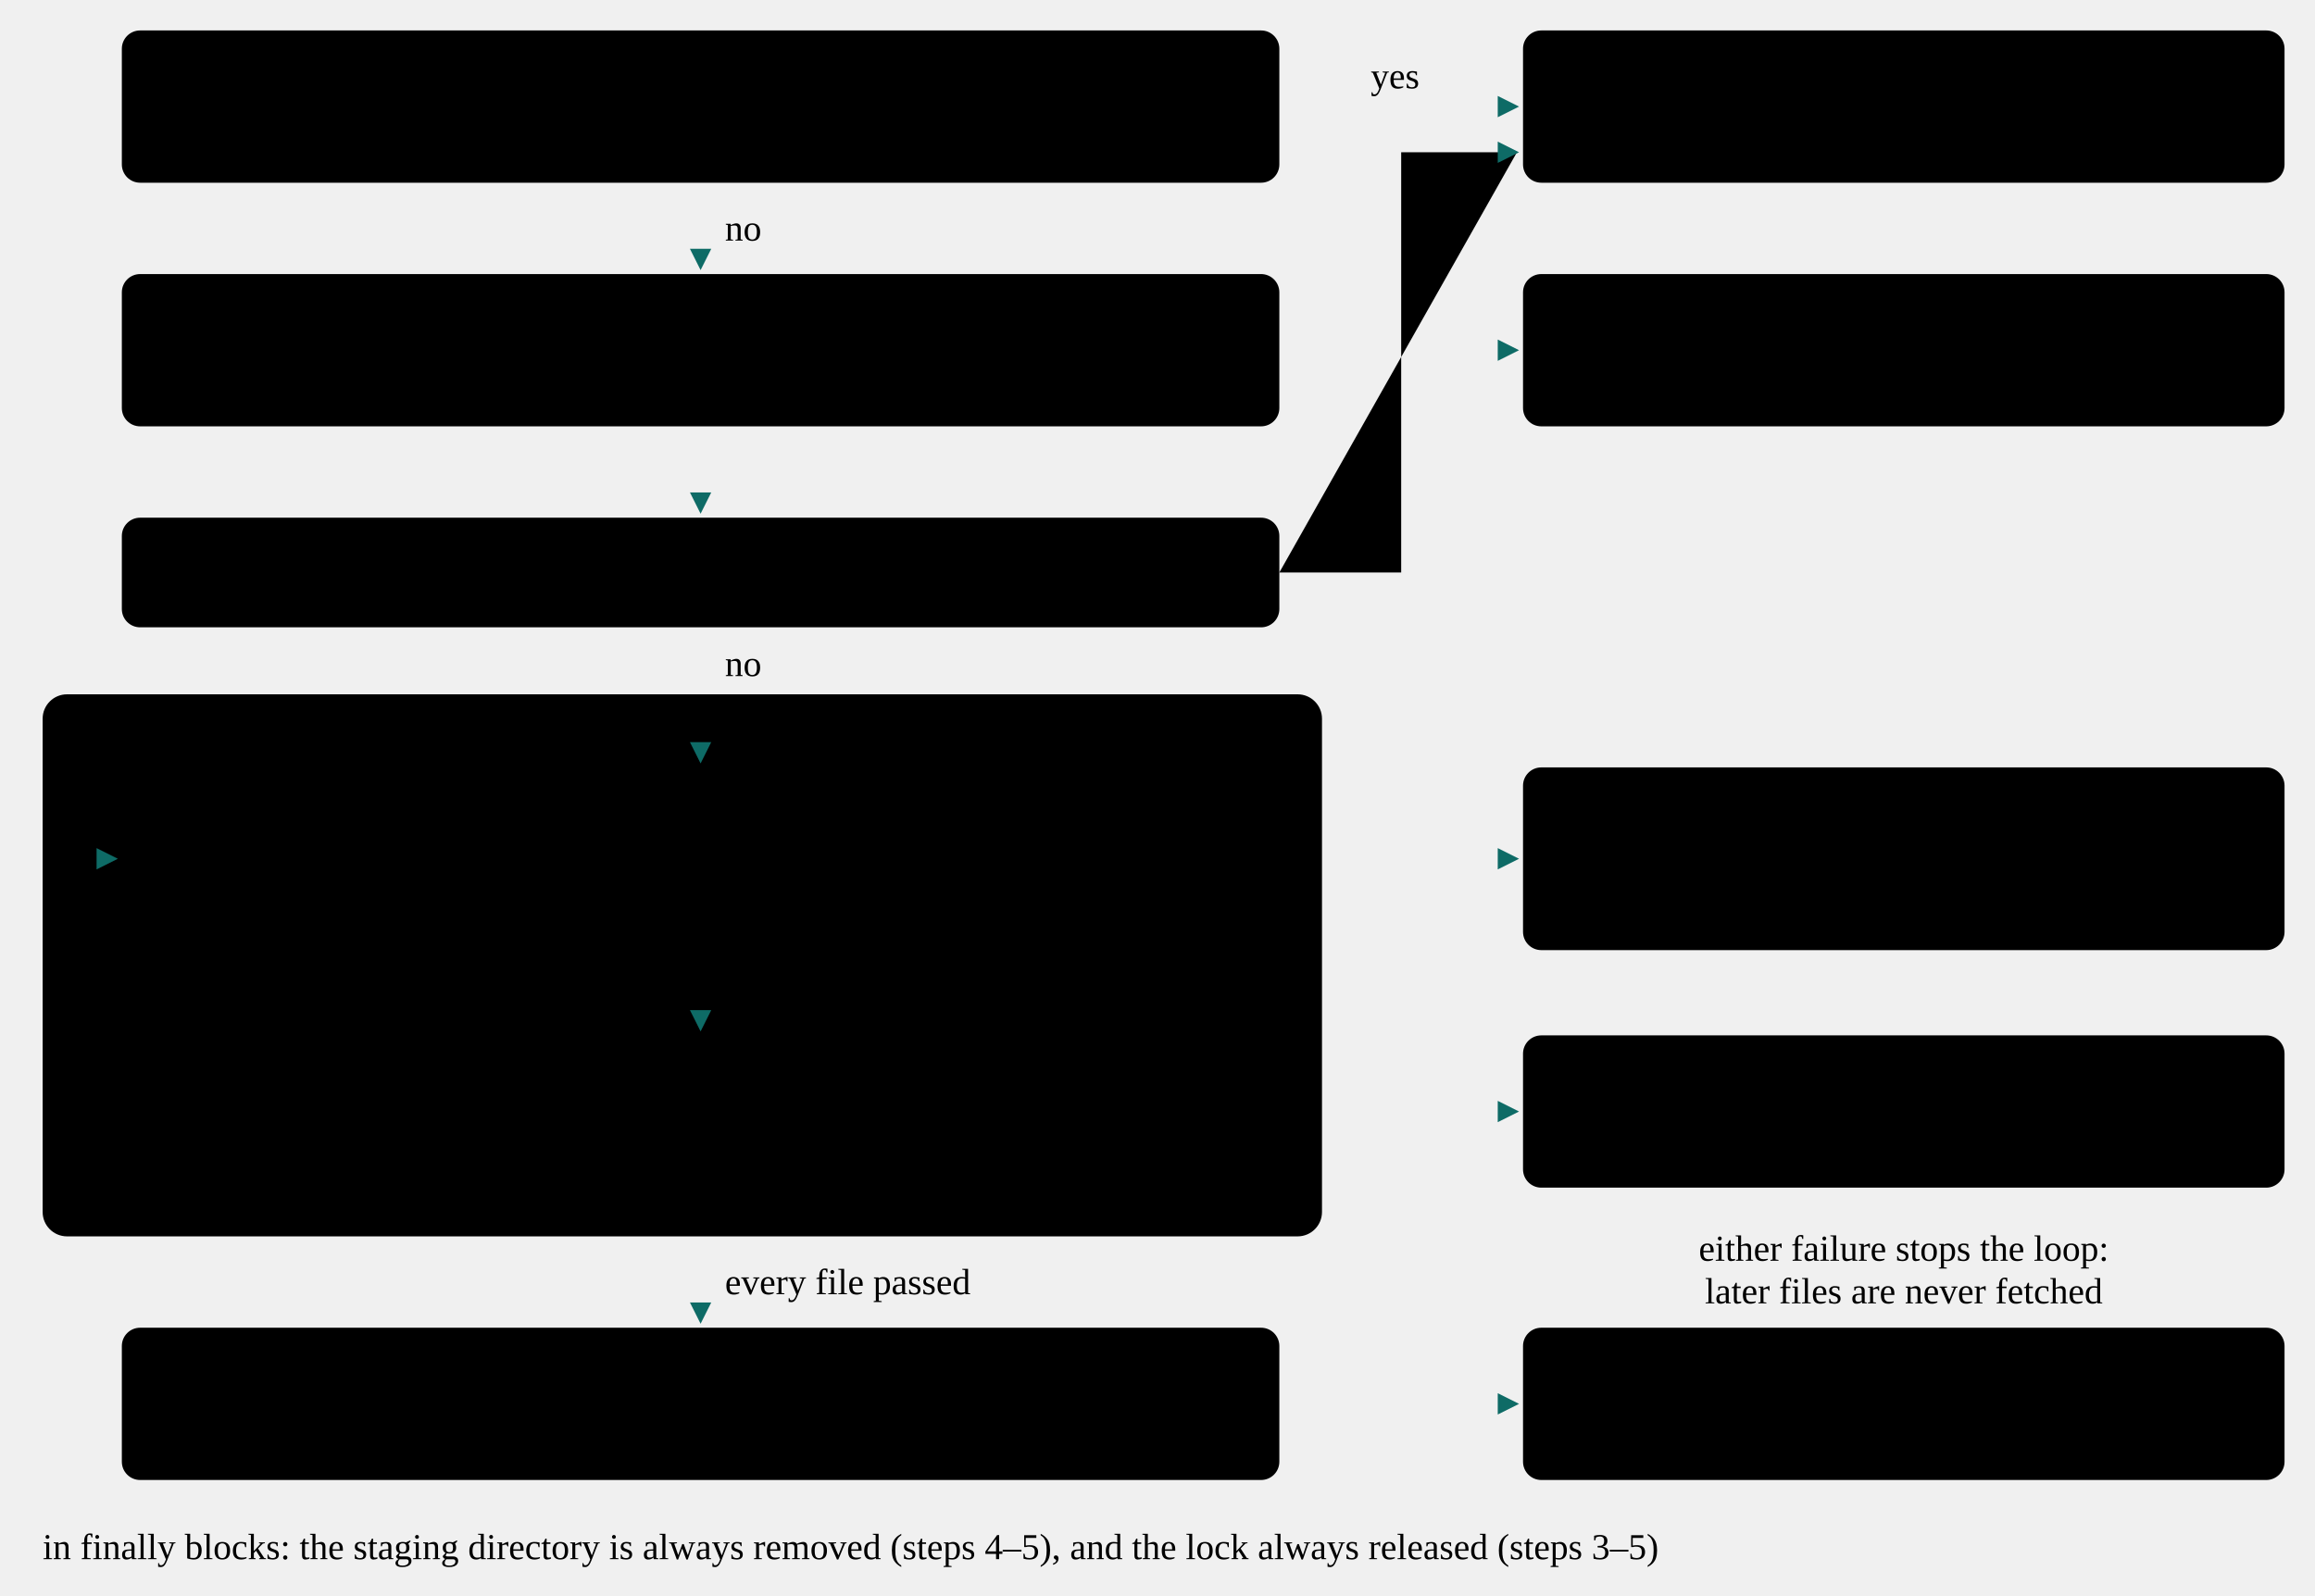
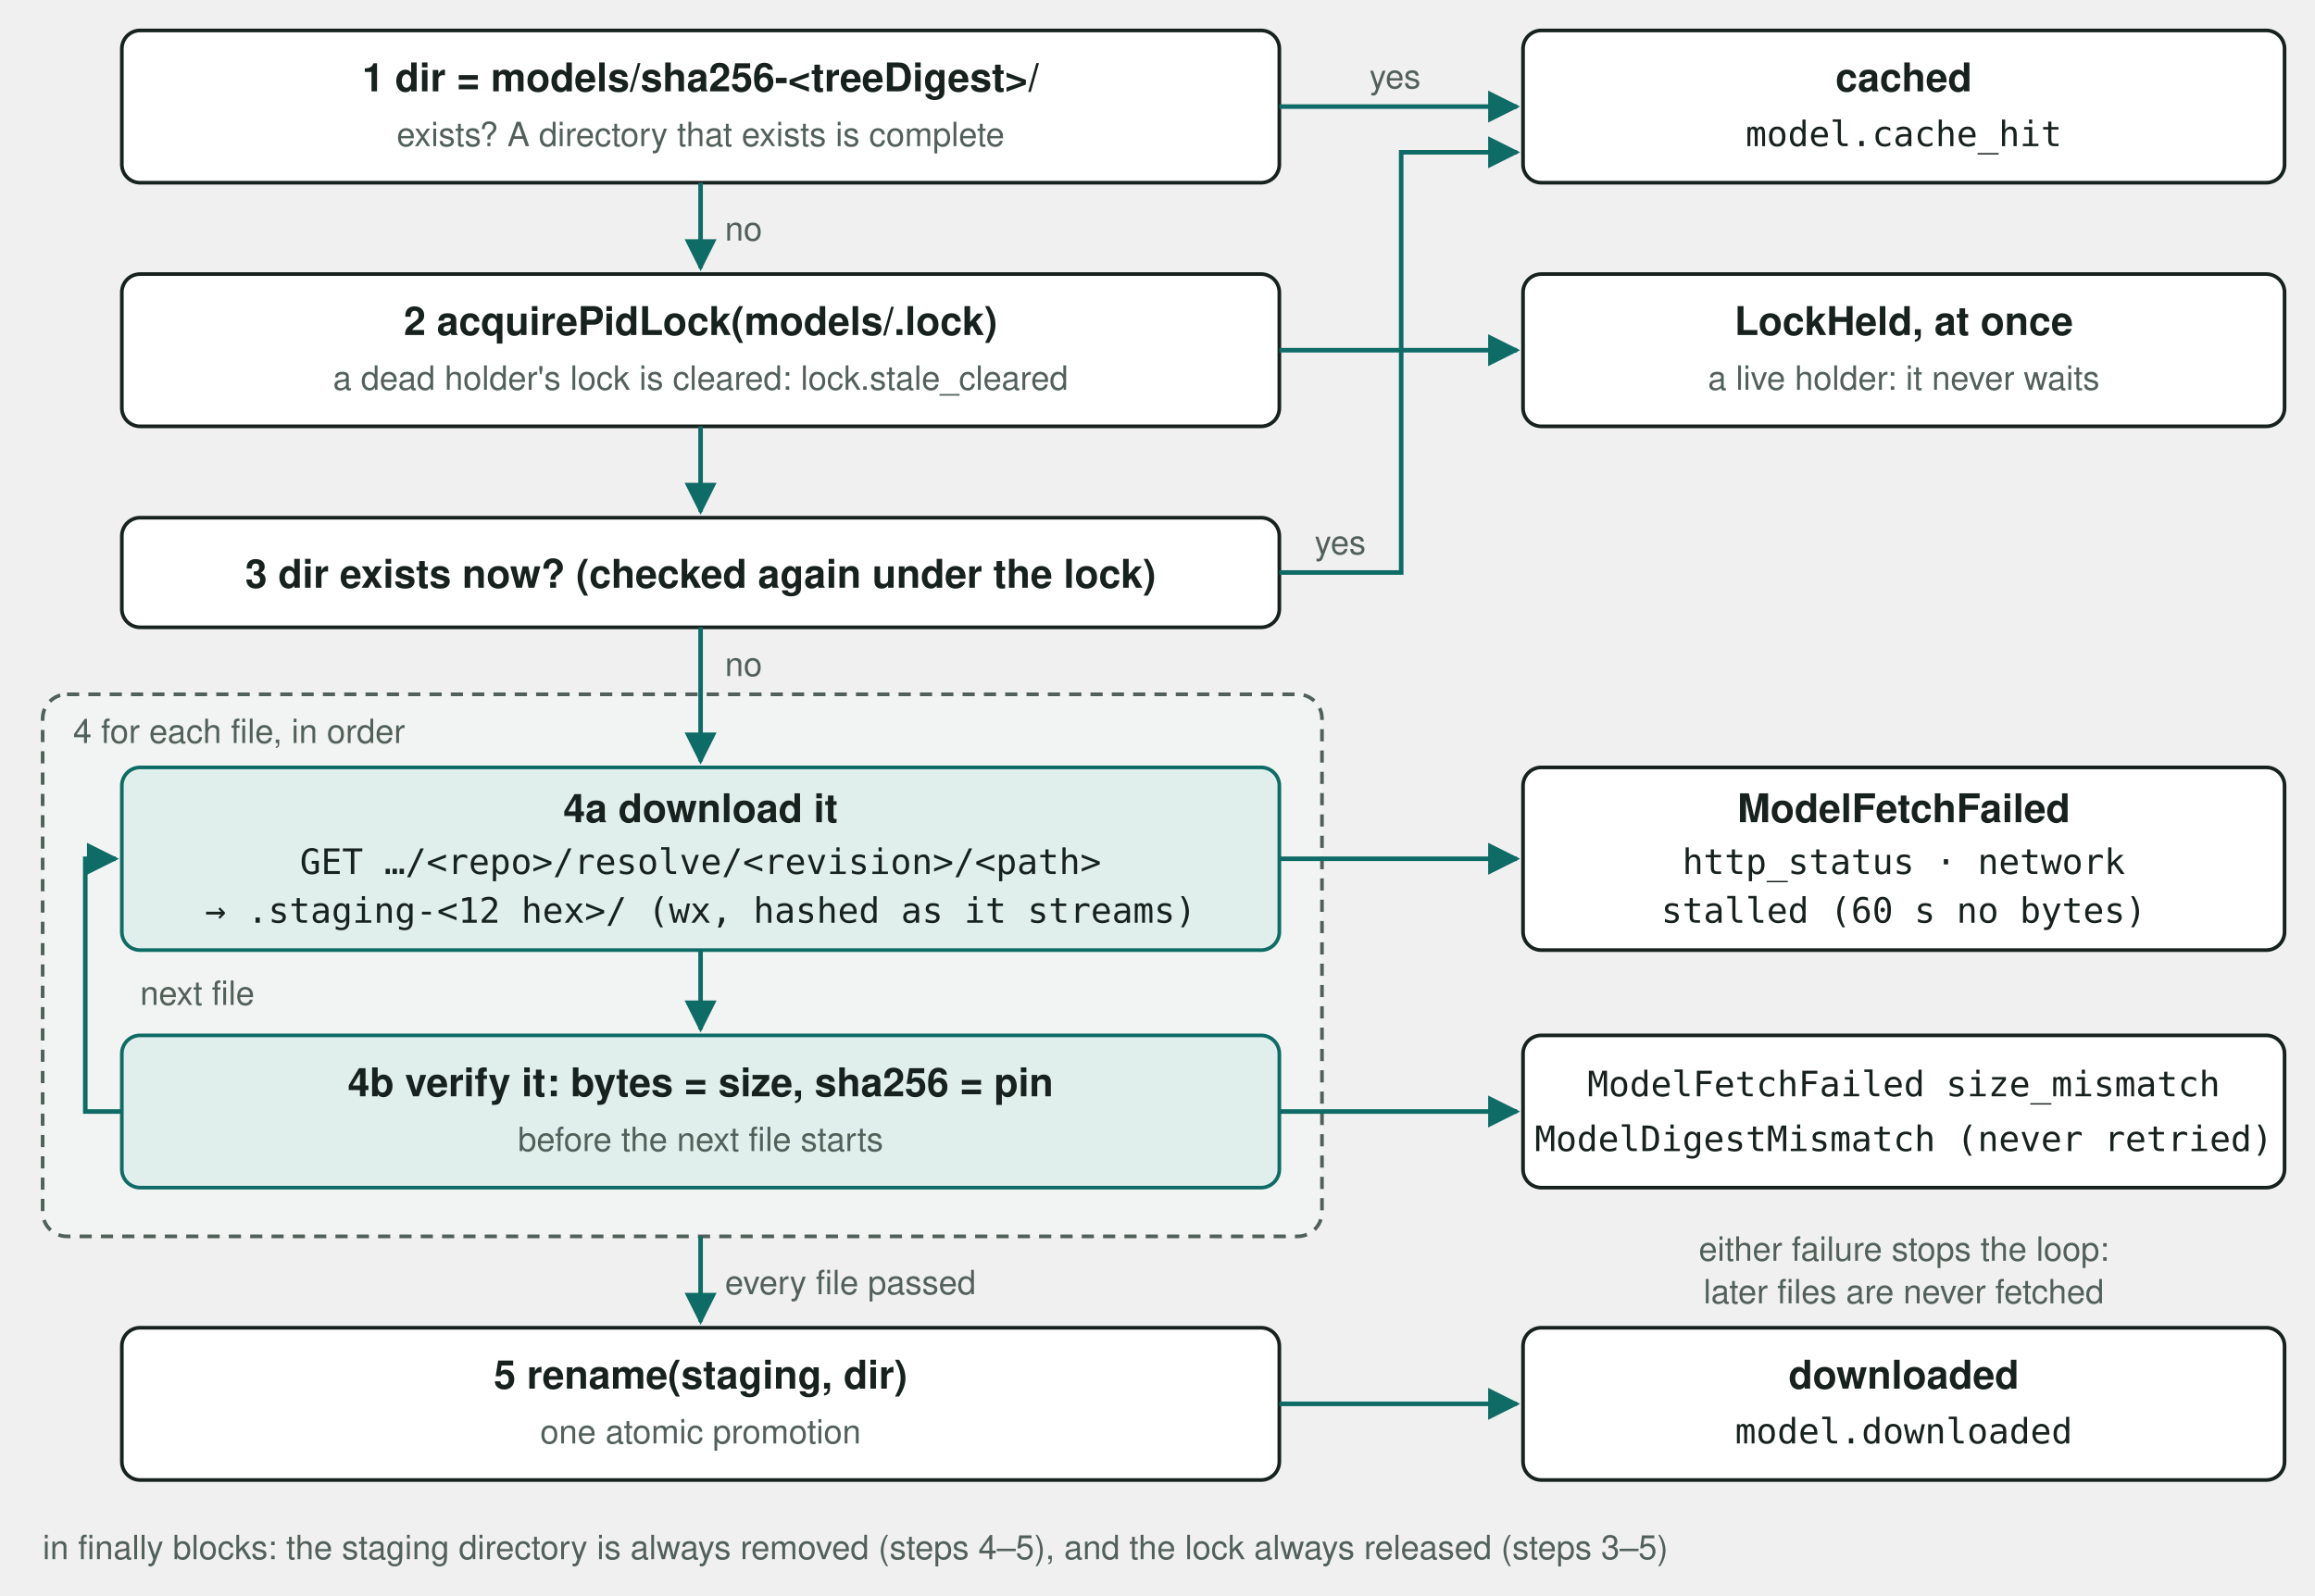
<svg xmlns="http://www.w3.org/2000/svg" viewBox="0 0 760 524" role="img" aria-labelledby="ms-t ms-d">
+   <style>
+   /* For a viewer showing this diagram on its own: docs/assets/docs.css, by tools/docs/svg-standalone.mts. */
+   svg:root { background: #ffffff; font-family: "IBM Plex Sans", -apple-system, "Segoe UI", Helvetica, Arial, sans-serif; }
+   svg:root .box { fill: #ffffff; stroke: #17211d; stroke-width: 1.2; }
+   svg:root .box.accent { fill: #e0efec; stroke: #0e6b66; }
+   svg:root .box.host { fill: #f1f4f2; stroke: #52605a; stroke-dasharray: 4 3; }
+   svg:root .box.planned { fill: #ece8f8; stroke: #5b44b0; stroke-dasharray: 4 3; }
+   svg:root .label { fill: #17211d; font-size: 13px; }
+   svg:root .label.small { font-size: 11px; fill: #52605a; }
+   svg:root .label.mono { font-family: "IBM Plex Mono", ui-monospace, "SF Mono", Menlo, Consolas, monospace; font-size: 11.5px; }
+   svg:root .label.title { font-weight: 600; }
+   svg:root .edge { stroke: #0e6b66; stroke-width: 1.5; fill: none; }
+   svg:root .edge.dim { stroke: #52605a; stroke-dasharray: 4 3; }
+   </style>
  <defs>
    <marker id="ms-a" viewBox="0 0 10 10" refX="9" refY="5" markerWidth="7" markerHeight="7" orient="auto-start-reverse">
      <path d="M0 0L10 5L0 10z" fill="#0e6b66" />
    </marker>
  </defs>
  <rect class="box" x="40" y="10" width="380" height="50" rx="6" />
  <text class="label title" x="230" y="30" text-anchor="middle">1 dir = models/sha256-&lt;treeDigest&gt;/</text>
  <text class="label small" x="230" y="48" text-anchor="middle">exists? A directory that exists is complete</text>
  <rect class="box" x="40" y="90" width="380" height="50" rx="6" />
  <text class="label title" x="230" y="110" text-anchor="middle">2 acquirePidLock(models/.lock)</text>
  <text class="label small" x="230" y="128" text-anchor="middle">a dead holder's lock is cleared: lock.stale_cleared</text>
  <rect class="box" x="40" y="170" width="380" height="36" rx="6" />
  <text class="label title" x="230" y="193" text-anchor="middle">3 dir exists now? (checked again under the lock)</text>
  <rect class="box host" x="14" y="228" width="420" height="178" rx="8" />
  <text class="label small" x="24" y="244">4 for each file, in order</text>
  <rect class="box accent" x="40" y="252" width="380" height="60" rx="6" />
  <text class="label title" x="230" y="270" text-anchor="middle">4a download it</text>
  <text class="label mono" x="230" y="287" text-anchor="middle">GET …/&lt;repo&gt;/resolve/&lt;revision&gt;/&lt;path&gt;</text>
  <text class="label mono" x="230" y="303" text-anchor="middle">→ .staging-&lt;12 hex&gt;/ (wx, hashed as it streams)</text>
  <rect class="box accent" x="40" y="340" width="380" height="50" rx="6" />
  <text class="label title" x="230" y="360" text-anchor="middle">4b verify it: bytes = size, sha256 = pin</text>
  <text class="label small" x="230" y="378" text-anchor="middle">before the next file starts</text>
  <path class="edge" d="M230 312 V338" marker-end="url(#ms-a)" />
  <path class="edge" d="M40 365 H28 V282 H38" marker-end="url(#ms-a)" />
  <text class="label small" x="46" y="330">next file</text>
  <rect class="box" x="40" y="436" width="380" height="50" rx="6" />
  <text class="label title" x="230" y="456" text-anchor="middle">5 rename(staging, dir)</text>
  <text class="label small" x="230" y="474" text-anchor="middle">one atomic promotion</text>
  <path class="edge" d="M230 60 V88" marker-end="url(#ms-a)" />
  <text class="label small" x="238" y="79">no</text>
  <path class="edge" d="M230 140 V168" marker-end="url(#ms-a)" />
  <path class="edge" d="M230 206 V250" marker-end="url(#ms-a)" />
  <text class="label small" x="238" y="222">no</text>
  <path class="edge" d="M230 406 V434" marker-end="url(#ms-a)" />
  <text class="label small" x="238" y="425">every file passed</text>
  <rect class="box" x="500" y="10" width="250" height="50" rx="6" />
  <text class="label title" x="625" y="30" text-anchor="middle">cached</text>
  <text class="label mono" x="625" y="48" text-anchor="middle">model.cache_hit</text>
  <path class="edge" d="M420 35 H498" marker-end="url(#ms-a)" />
  <text class="label small" x="458" y="29" text-anchor="middle">yes</text>
  <path class="edge" d="M420 188 H460 V50 H498" marker-end="url(#ms-a)" />
  <text class="label small" x="440" y="182" text-anchor="middle">yes</text>
  <rect class="box" x="500" y="90" width="250" height="50" rx="6" />
  <text class="label title" x="625" y="110" text-anchor="middle">LockHeld, at once</text>
  <text class="label small" x="625" y="128" text-anchor="middle">a live holder: it never waits</text>
  <path class="edge" d="M420 115 H498" marker-end="url(#ms-a)" />
  <rect class="box" x="500" y="252" width="250" height="60" rx="6" />
  <text class="label title" x="625" y="270" text-anchor="middle">ModelFetchFailed</text>
  <text class="label mono" x="625" y="287" text-anchor="middle">http_status · network</text>
  <text class="label mono" x="625" y="303" text-anchor="middle">stalled (60 s no bytes)</text>
  <path class="edge" d="M420 282 H498" marker-end="url(#ms-a)" />
  <rect class="box" x="500" y="340" width="250" height="50" rx="6" />
  <text class="label mono" x="625" y="360" text-anchor="middle">ModelFetchFailed size_mismatch</text>
  <text class="label mono" x="625" y="378" text-anchor="middle">ModelDigestMismatch (never retried)</text>
  <path class="edge" d="M420 365 H498" marker-end="url(#ms-a)" />
  <text class="label small" x="625" y="414" text-anchor="middle">either failure stops the loop:</text>
  <text class="label small" x="625" y="428" text-anchor="middle">later files are never fetched</text>
  <rect class="box" x="500" y="436" width="250" height="50" rx="6" />
  <text class="label title" x="625" y="456" text-anchor="middle">downloaded</text>
  <text class="label mono" x="625" y="474" text-anchor="middle">model.downloaded</text>
  <path class="edge" d="M420 461 H498" marker-end="url(#ms-a)" />
  <text class="label small" x="14" y="512">in finally blocks: the staging directory is always removed (steps 4–5), and the lock always released (steps 3–5)</text>
</svg>
